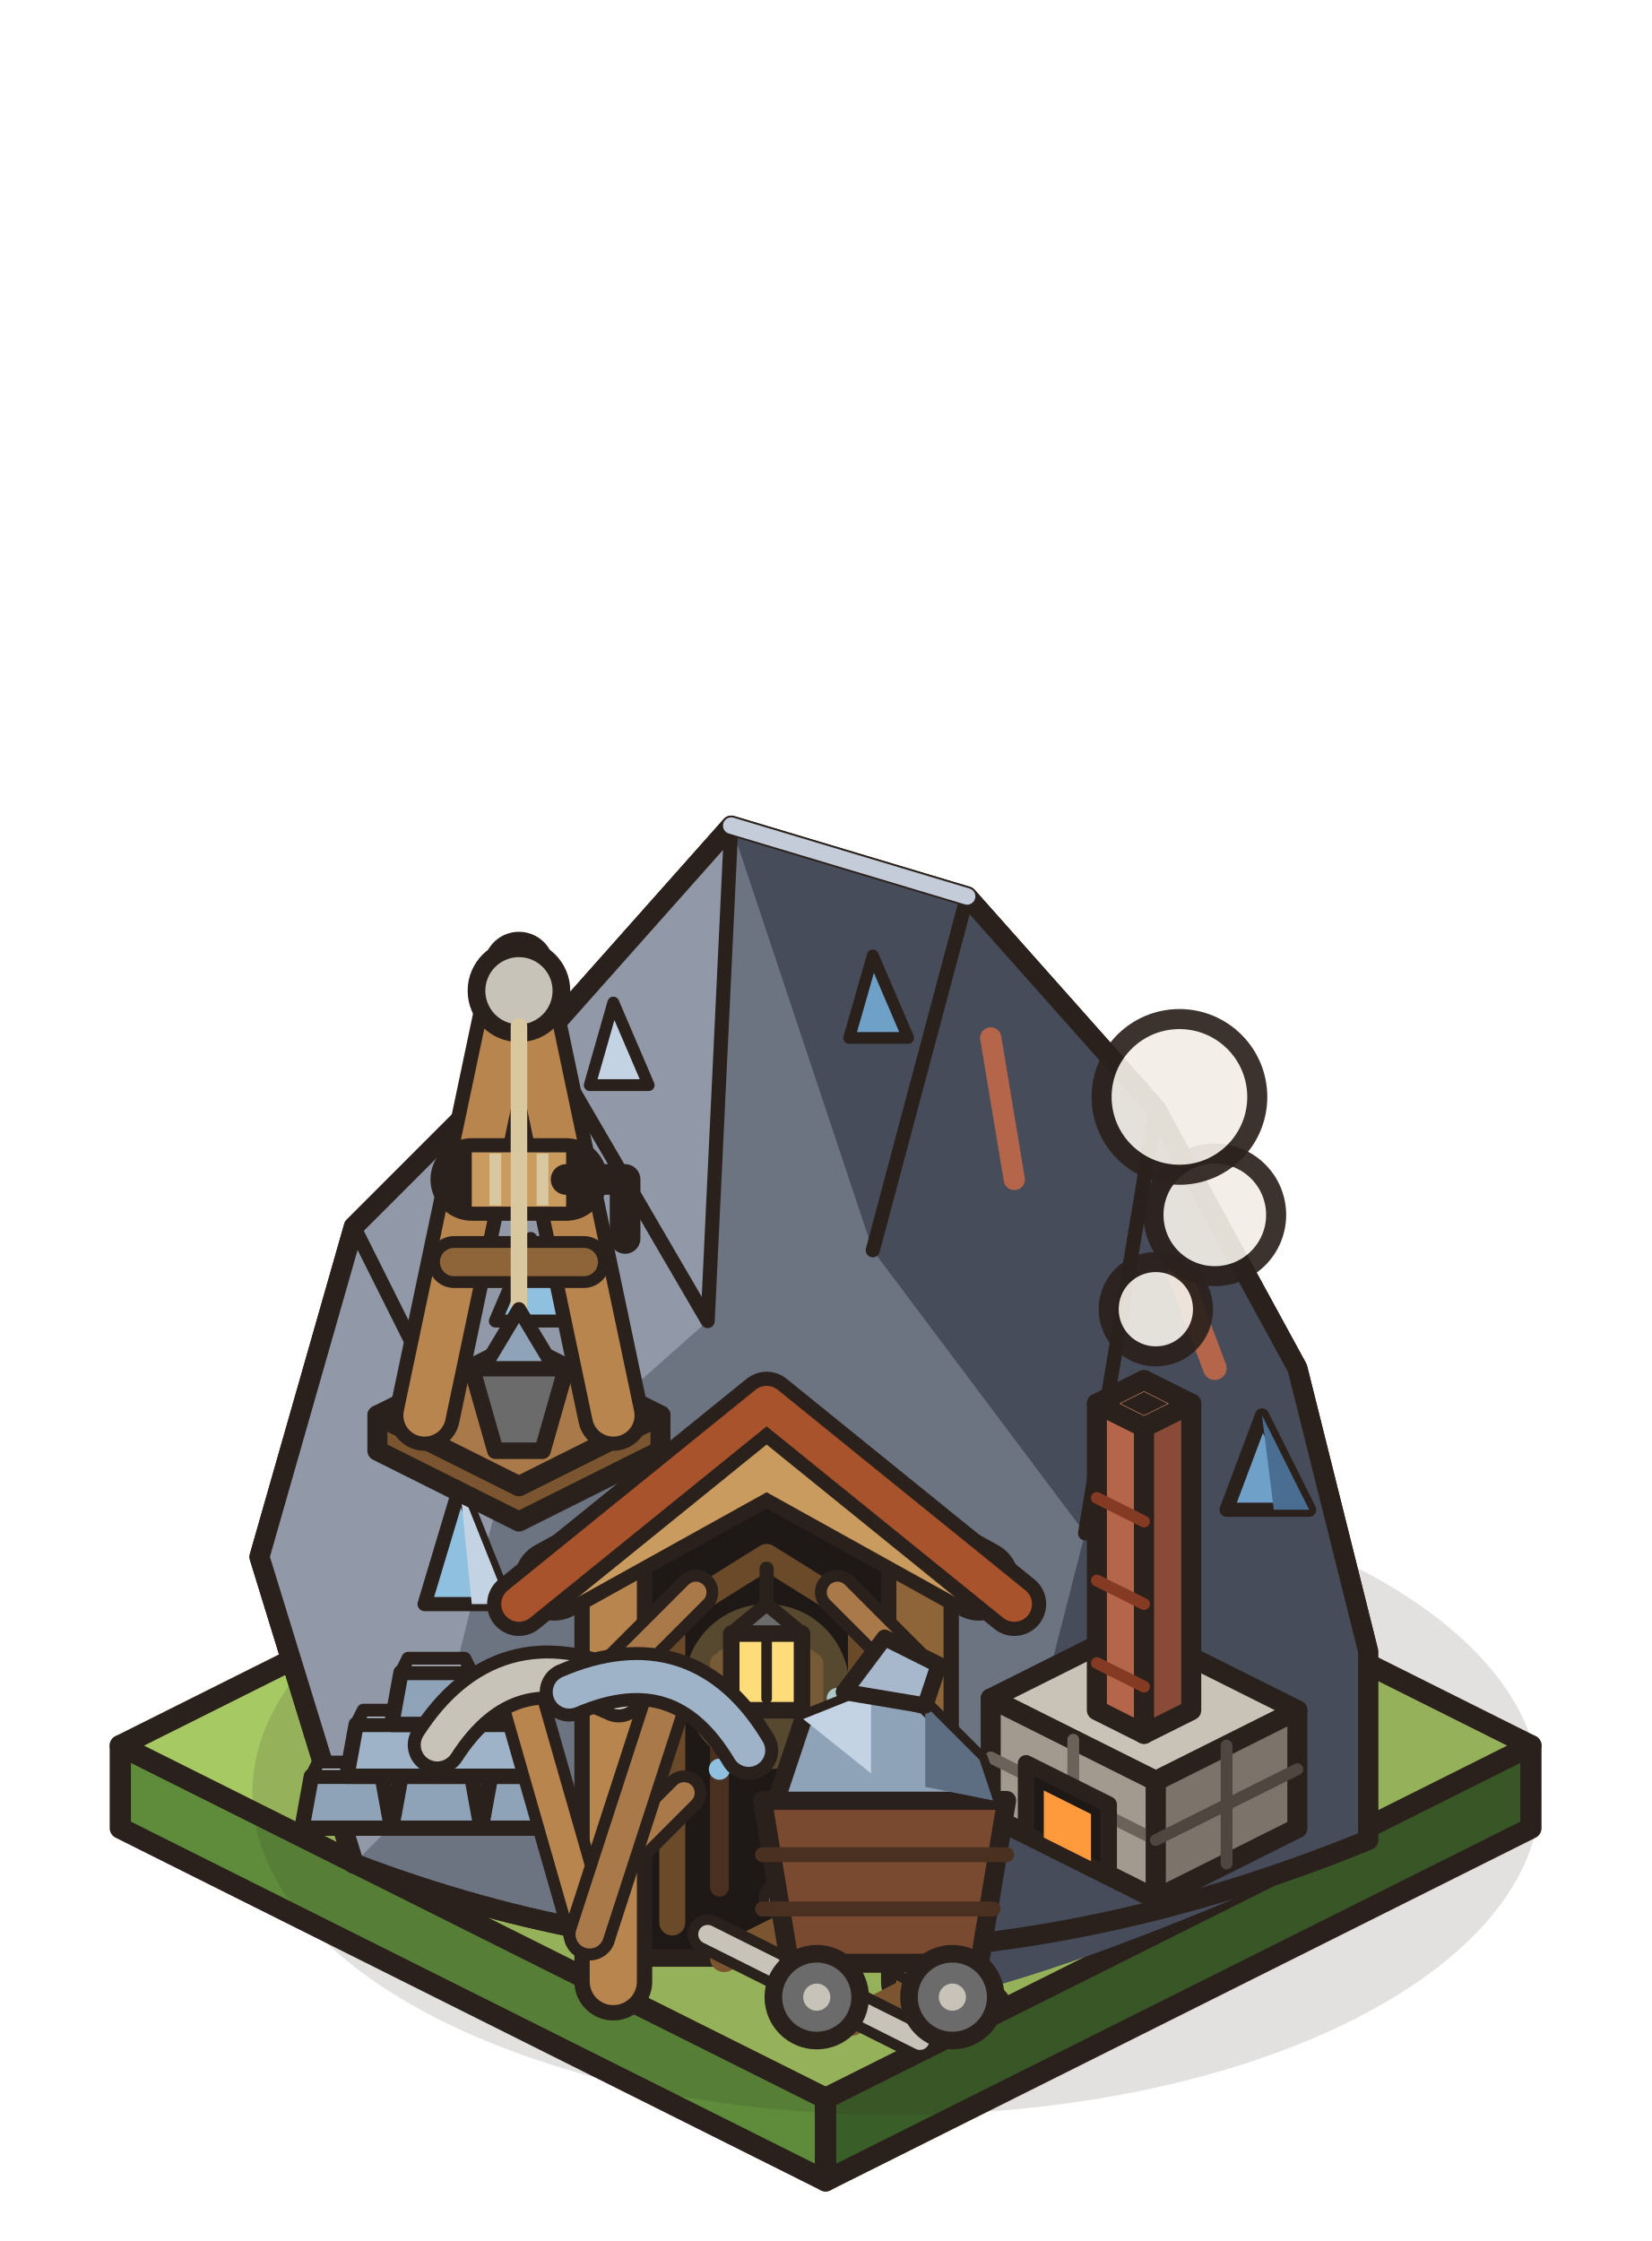
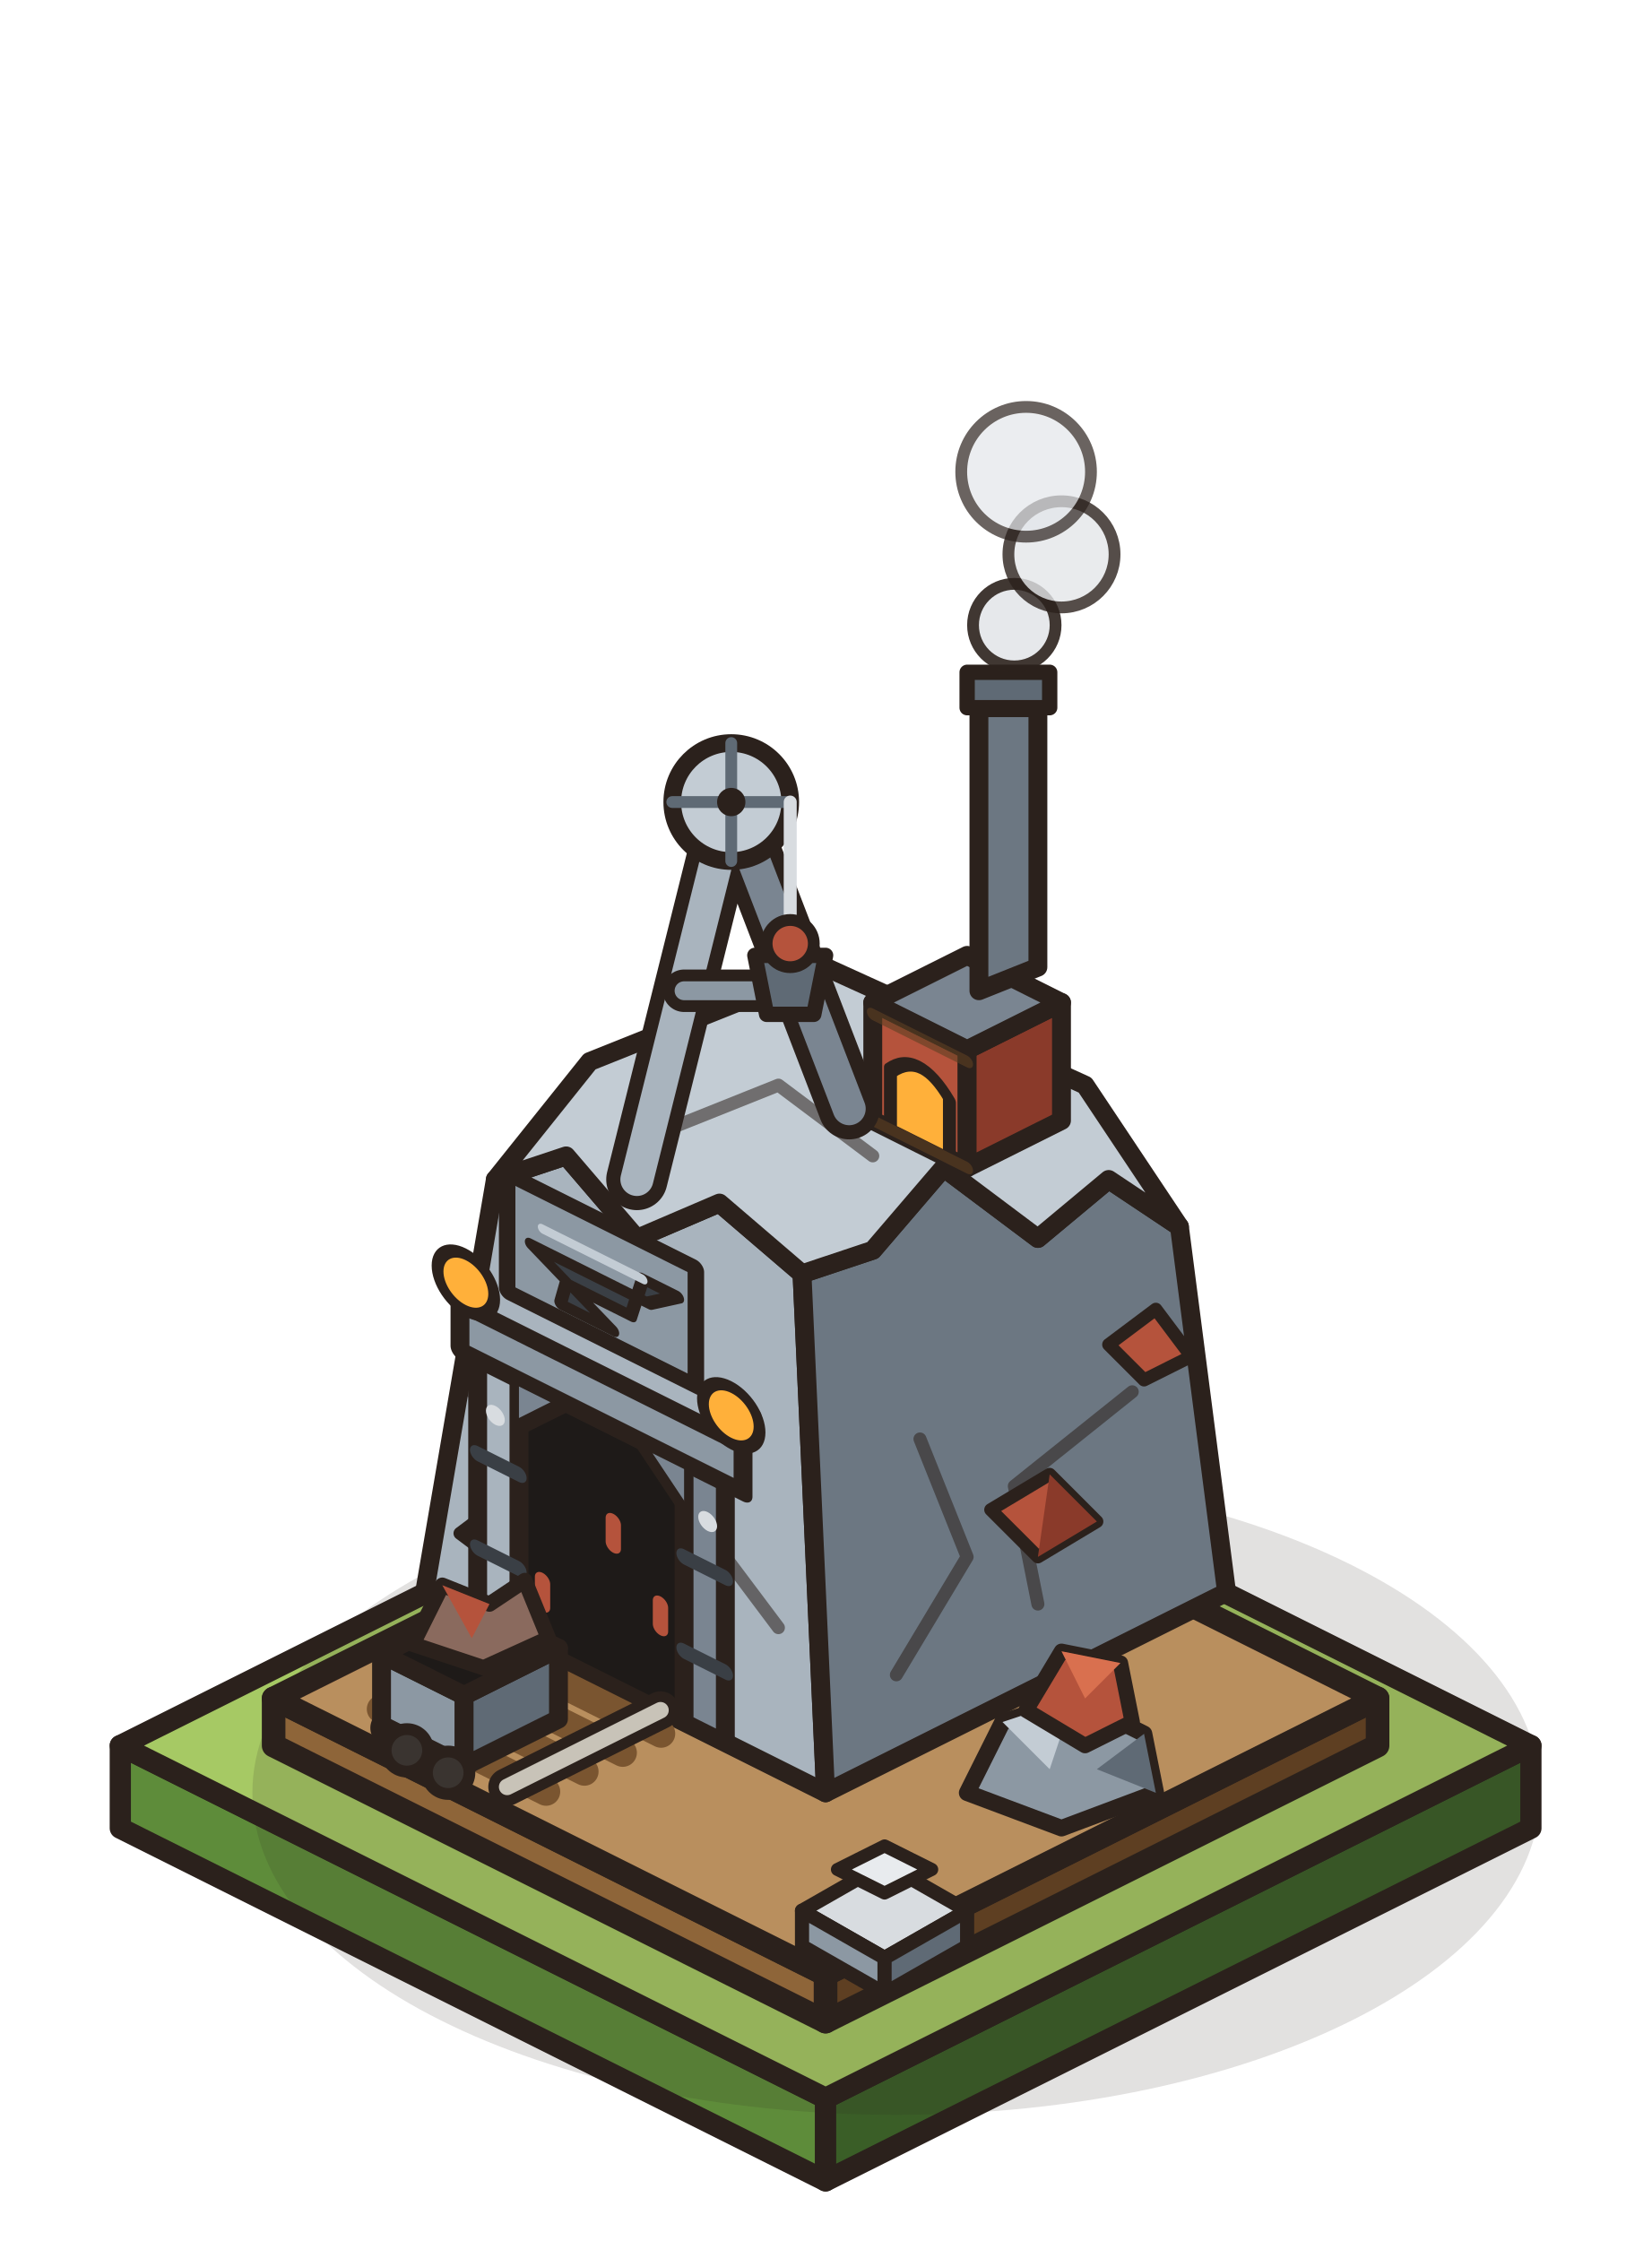
<svg xmlns="http://www.w3.org/2000/svg" viewBox="-70 -122 140 190" width="280" height="380">
  <path d="M-59.8 26L0 55.9L0 62.9L-59.8 33Z" fill="#5E8C3A" stroke="#2B211C" stroke-width="1.8" stroke-linejoin="round" />
  <path d="M59.8 26L0 55.9L0 62.9L59.8 33Z" fill="#3A5E27" stroke="#2B211C" stroke-width="1.8" stroke-linejoin="round" />
  <path d="M0 -3.9L59.8 26L0 55.9L-59.8 26Z" fill="#A6C964" stroke="#2B211C" stroke-width="1.8" stroke-linejoin="round" />
  <ellipse cx="6" cy="30" rx="54.6" ry="27.3" fill="#2B211C" opacity="0.14" />
-   <g stroke="#2B211C" stroke-width="1.7" stroke-linejoin="round" stroke-linecap="round">
-     <path d="M-40 36L-48 10L-40 -18L-24 -34L-8 -52L12 -46L28 -28L40 -6L46 18L46 34Q2 52 -40 36Z" fill="#6C7482" />
-     <path d="M-48 10L-40 -18L-24 -34L-8 -52L-10 -10L-28 6L-34 30L-40 36Z" fill="#9199A8" stroke="none" />
-     <path d="M-8 -52L12 -46L28 -28L40 -6L46 18L46 34Q24 44 12 47L22 8L4 -16Z" fill="#464C5A" stroke="none" />
-     <path d="M-40 36L-48 10L-40 -18L-24 -34L-8 -52L12 -46L28 -28L40 -6L46 18L46 34Q2 52 -40 36Z" fill="none" />
-     <path d="M-24 -34L-10 -10M-40 -18L-28 6M28 -28L22 8M12 -46L4 -16M-8 -52L-10 -10" fill="none" stroke-width="1.2" />
-     <path d="M-8 -52L12 -46" fill="none" stroke="#C3CCD8" stroke-width="1.4" />
-     <path d="M-34 14L-31 4L-27 14Z" fill="#8FC0E0" stroke-width="1.2" />
-     <path d="M-31 4L-27 14L-30 14Z" fill="#C3D3E3" stroke="none" />
-     <path d="M-28 -10L-25 -17L-21 -10Z" fill="#8FC0E0" stroke-width="1.1" />
-     <path d="M-20 -30L-18 -37L-15 -30Z" fill="#C3D3E3" stroke-width="1" />
-     <path d="M2 -34L4 -41L7 -34Z" fill="#6FA0C8" stroke-width="1" />
-     <path d="M34 6L37 -2L41 6Z" fill="#6FA0C8" stroke-width="1.2" />
-     <path d="M37 -2L41 6L38 6Z" fill="#4A6E92" stroke="none" />
-     <path d="M30 -14L33 -6" fill="none" stroke="#B5654A" stroke-width="2" />
-     <path d="M14 -34L16 -22" fill="none" stroke="#B5654A" stroke-width="1.8" />
-     <path d="M-38 -2L-26 4L-14 -2L-14 1L-26 7L-38 1Z" fill="#7A5530" />
-     <path d="M-38 -2L-26 4L-14 -2L-26 -8Z" fill="#A9794A" />
-     <path d="M-34 -2L-26 -40L-18 -2" fill="none" stroke-width="6" />
-     <path d="M-34 -2L-26 -40L-18 -2" fill="none" stroke="#B9854F" stroke-width="3.6" />
-     <path d="M-31.5 -15L-20.5 -15" fill="none" stroke-width="4.4" />
-     <path d="M-31.5 -15L-20.5 -15" fill="none" stroke="#8E6539" stroke-width="2.4" />
-     <path d="M-30 -22L-22 -22" fill="none" stroke-width="7" />
-     <path d="M-30 -22L-22 -22" fill="none" stroke="#C99B5E" stroke-width="4.6" stroke-linecap="butt" />
-     <path d="M-28 -24.2L-28 -19.8M-26 -24.2L-26 -19.8M-24 -24.2L-24 -19.8" fill="none" stroke="#D9C7A0" stroke-width="1" stroke-linecap="butt" />
-     <path d="M-22 -22L-17 -22L-17 -17" fill="none" stroke-width="2.6" />
-     <circle cx="-26" cy="-38" r="3.6" fill="#C8C3B8" stroke-width="1.5" />
-     <path d="M-26 -35L-26 -5" fill="none" stroke="#D9C7A0" stroke-width="1.4" />
-     <path d="M-30 -6L-22 -6L-24 1L-28 1Z" fill="#6B6B6B" stroke-width="1.4" />
-     <path d="M-29 -6L-23 -6L-26 -11Z" fill="#8FA3B8" stroke-width="1.2" />
-     <path d="M-18 44L-18 12L-5 4L8 12L8 44Z" fill="#1E1816" stroke-width="1.5" />
-     <path d="M-13 41L-13 15L-5 10L3 15L3 41" fill="none" stroke="#6B4A2A" stroke-width="2.2" />
-     <path d="M-9 38L-9 19L-5 16L-1 19L-1 38" fill="none" stroke="#4A3020" stroke-width="1.6" />
-     <circle cx="-9" cy="28" r="0.9" fill="#8FC0E0" stroke="none" />
-     <circle cx="1" cy="22" r="0.9" fill="#8FC0E0" stroke="none" />
-     <path d="M-18 46L-18 11" fill="none" stroke-width="6.6" />
-     <path d="M-18 46L-18 11" fill="none" stroke="#B9854F" stroke-width="4" />
-     <path d="M8 46L8 11" fill="none" stroke-width="6.6" />
-     <path d="M8 46L8 11" fill="none" stroke="#8E6539" stroke-width="4" />
-     <path d="M-23 12L-5 2L13 12" fill="none" stroke-width="6.8" />
-     <path d="M-23 12L-5 2L13 12" fill="none" stroke="#C99B5E" stroke-width="4.4" />
-     <path d="M-26 14L-5 -3L16 14" fill="none" stroke-width="5.4" />
-     <path d="M-26 14L-5 -3L16 14" fill="none" stroke="#A8532B" stroke-width="3" />
-     <path d="M-18 20L-11 13M8 20L1 13M-18 36L-12 30M8 36L2 30" fill="none" stroke-width="3.8" />
-     <path d="M-18 20L-11 13M8 20L1 13M-18 36L-12 30M8 36L2 30" fill="none" stroke="#A9794A" stroke-width="1.8" />
-     <path d="M-5 11L-5 16" fill="none" stroke-width="1.2" />
-     <circle cx="-5" cy="21" r="7" fill="#FFDC7A" opacity="0.25" stroke="none" />
-     <path d="M-8 16.5L-5 14L-2 16.5Z" fill="#6B6B6B" stroke-width="1.2" />
-     <path d="M-8 16.5L-2 16.5L-2 23L-8 23Z" fill="#FFDC7A" stroke-width="1.4" />
-     <path d="M-5 17L-5 22" fill="none" stroke-width="0.9" />
-     <path d="M-8.6 44L0 39.7M-3.2 46.7L5.4 42.4M2.2 49.4L10.8 45" fill="none" stroke="#7A5530" stroke-width="2.4" />
-     <path d="M-10 42L8 51M-4 39L14 48" fill="none" stroke-width="3.4" />
-     <path d="M-10 42L8 51M-4 39L14 48" fill="none" stroke="#C8C3B8" stroke-width="1.6" />
-     <path d="M26 16L40 23L28 29L14 22Z" fill="#C9C2B6" />
-     <path d="M14 22L28 29L28 39L14 32Z" fill="#A39A8F" />
-     <path d="M14 27L28 34M21 25.5L21 35.5" fill="none" stroke="#6B625A" stroke-width="1" />
-     <path d="M28 29L40 23L40 33L28 39Z" fill="#7C736A" />
-     <path d="M28 34L40 28M34 26L34 36" fill="none" stroke="#4E463F" stroke-width="1" />
-     <path d="M17 33.5L17 27.5L24 31L24 37Z" fill="#1E1816" stroke-width="1.4" />
-     <path d="M18.5 33.8L18.5 29.8L22.5 31.8L22.5 35.8Z" fill="#FF9A3C" stroke="none" />
-     <path d="M23 23L23 -3L27 -1L27 25Z" fill="#B5654A" />
-     <path d="M27 25L27 -1L31 -3L31 23Z" fill="#8A4A38" />
-     <path d="M23 -3L27 -5L31 -3L27 -1Z" fill="#D98C73" />
-     <path d="M25 -3L27 -4L29 -3L27 -2Z" fill="#2B211C" stroke="none" />
-     <path d="M23 5L27 7M23 12L27 14M23 19L27 21" fill="none" stroke="#843A23" stroke-width="1" />
-     <g class="anim-smoke">
-       <circle cx="28" cy="-11" r="4" fill="#F2EEE6" opacity="0.92" />
-       <circle cx="33" cy="-19" r="5.2" fill="#F2EEE6" opacity="0.92" />
-       <circle cx="30" cy="-29" r="6.6" fill="#F2EEE6" opacity="0.92" />
+   <g stroke="#2B211C" stroke-width="1.6" stroke-linejoin="round" stroke-linecap="round">
+     <path d="M-46.8 22L0 45.4L0 49.4L-46.8 26Z" fill="#8E6539" stroke-width="2" />
+     <path d="M46.8 22L0 45.4L0 49.4L46.8 26Z" fill="#5E3F22" stroke-width="2" />
+     <path d="M0 -1.4L46.8 22L0 45.4L-46.8 22Z" fill="#B98F5E" stroke-width="2" />
+     <path d="M-34 13L0 30L-2 -14L-9 -20L-16 -17L-22 -24L-28 -22Z" fill="#A9B4BE" />
+     <path d="M0 30L34 13L30 -18L24 -22L18 -17L10 -23L4 -16L-2 -14Z" fill="#6C7782" />
+     <path d="M-28 -22L-22 -24L-16 -17L-9 -20L-2 -14L4 -16L10 -23L18 -17L24 -22L30 -18L22 -30L0 -40L-20 -32Z" fill="#C3CCD4" />
+     <path d="M-30 -4L-20 2L-22 12M-6 -2L-10 8L-4 16M26 -4L16 4L18 14M8 0L12 10L6 20M-14 -26L-4 -30L4 -24" fill="none" stroke-width="1.100" opacity=".55" />
+     <path d="M-31 8L-27 5L-23 8L-27 11Z" fill="#B5533C" stroke-width="1.100" />
+     <path d="M-27 5L-23 8L-27 11Z" fill="#8A3A2A" stroke="none" />
+     <path d="M14 6L19 3L23 7L18 10Z" fill="#B5533C" stroke-width="1.100" />
+     <path d="M19 3L23 7L18 10Z" fill="#8A3A2A" stroke="none" />
+     <path d="M24 -8L28 -11L31 -7L27 -5Z" fill="#B5533C" stroke-width="1.100" />
+     <g transform="matrix(1 .5 0 -1 0 30)">
+       <rect x="-27" y="0" width="16" height="22" fill="#1E1A18" />
+       <path d="M-24 6L-24 4M-18 14L-18 12M-14 9L-14 7" fill="none" stroke="#B5533C" stroke-width="1.300" />
+       <rect x="-29.500" y="0" width="3.500" height="25" fill="#A9B4BE" />
+       <rect x="-12" y="0" width="3.500" height="25" fill="#7A8591" />
+       <rect x="-31" y="22" width="24" height="4" fill="#8C98A3" />
+       <path d="M-26 22L-22 22L-26 18M-12 22L-16 22L-12 18" fill="#7A8591" stroke-width="1.100" />
+       <path d="M-29.500 6H-26M-12 6H-8.500M-29.500 14H-26M-12 14H-8.500" fill="none" stroke="#3A3F45" stroke-width="1.300" />
+       <circle cx="-28" cy="18" r=".8" fill="#D8DCE0" stroke="none" />
+       <circle cx="-10" cy="18" r=".8" fill="#D8DCE0" stroke="none" />
+       <rect x="-27" y="29" width="16" height="10" fill="#8C98A3" stroke-width="1.400" />
+       <path d="M-25 34H-15L-12.500 35.800H-15.500L-16.500 32.200H-22L-22.500 30.200H-18Z" fill="#3A3F45" stroke-width="1" />
+       <path d="M-24 35.800H-15.500" fill="none" stroke="#C3CCD4" stroke-width=".8" />
+       <circle cx="-30.500" cy="28" r="2.400" fill="#FFB03A" stroke-width="1" />
+       <circle cx="-8" cy="28" r="2.400" fill="#FFB03A" stroke-width="1" />
    </g>
-     <path d="M-44.4 33L-36.8 33L-37.6 28.6L-43.6 28.6Z" fill="#8FA3B8" stroke-width="1.3" />
-     <path d="M-43.6 28.6L-37.6 28.6L-38.2 27.4L-43 27.4Z" fill="#D3E0EE" stroke-width="1.1" />
-     <path d="M-36.8 33L-29.2 33L-30 28.6L-36 28.6Z" fill="#8FA3B8" stroke-width="1.3" />
-     <path d="M-36 28.6L-30 28.6L-30.6 27.4L-35.4 27.4Z" fill="#D3E0EE" stroke-width="1.1" />
-     <path d="M-29.2 33L-21.6 33L-22.4 28.6L-28.4 28.6Z" fill="#8FA3B8" stroke-width="1.3" />
-     <path d="M-28.4 28.6L-22.4 28.6L-23 27.4L-27.8 27.4Z" fill="#D3E0EE" stroke-width="1.1" />
-     <path d="M-40.6 28.6L-33 28.6L-33.8 24.2L-39.8 24.2Z" fill="#9FB3C8" stroke-width="1.3" />
-     <path d="M-39.8 24.2L-33.8 24.2L-34.4 23L-39.2 23Z" fill="#D3E0EE" stroke-width="1.1" />
-     <path d="M-33 28.6L-25.4 28.6L-26.2 24.2L-32.2 24.2Z" fill="#9FB3C8" stroke-width="1.3" />
-     <path d="M-32.2 24.2L-26.2 24.2L-26.8 23L-31.6 23Z" fill="#D3E0EE" stroke-width="1.1" />
-     <path d="M-36.8 24.2L-29.2 24.2L-30 19.8L-36 19.8Z" fill="#8FA3B8" stroke-width="1.3" />
-     <path d="M-36 19.8L-30 19.8L-30.6 18.6L-35.4 18.6Z" fill="#D3E0EE" stroke-width="1.1" />
-     <g transform="translate(-20 42) rotate(-16)">
-       <path d="M0 0L0 -20" fill="none" stroke-width="4.4" />
-       <path d="M0 0L0 -20" fill="none" stroke="#B9854F" stroke-width="2.4" />
-       <path d="M-8 -19Q0 -26 8 -19" fill="none" stroke-width="5" />
-       <path d="M-8 -19Q0 -26 8 -19" fill="none" stroke="#C8C3B8" stroke-width="2.8" />
+     <path d="M-27.950 17.980L-13.950 24.980M-31.200 19.600L-17.200 26.600M-34.450 21.200L-20.450 28.200M-37.700 22.900L-23.700 29.900" fill="none" stroke="#7A5530" stroke-width="2.400" />
+     <path d="M-24 18L-37 24.500M-14 23L-27 29.500" fill="none" stroke-width="3.200" />
+     <path d="M-24 18L-37 24.500M-14 23L-27 29.500" fill="none" stroke="#C8C3B8" stroke-width="1.400" />
+     <path d="M-37.650 24.250L-30.650 27.750V21.750L-37.650 18.250Z" fill="#8C98A3" />
+     <path d="M-30.650 27.750L-22.650 23.750V17.750L-30.650 21.750Z" fill="#5F6A75" />
+     <path d="M-30.650 21.750L-22.650 17.750L-29.650 14.250L-37.650 18.250Z" fill="#1E1A18" />
+     <path d="M-35 17.400L-32.500 12.400L-28.500 14L-25.500 12L-23.500 16.900L-29 19.400Z" fill="#8A6A5E" stroke-width="1.300" />
+     <path d="M-32.500 12.400L-28.500 14L-30 16.900Z" fill="#B5533C" stroke="none" />
+     <circle cx="-35.500" cy="26.400" r="1.800" fill="#3A3430" stroke-width="1" />
+     <circle cx="-32" cy="28.300" r="1.800" fill="#3A3430" stroke-width="1" />
+     <path d="M12 30L15 24L21 22L27 25L28 30L20 33Z" fill="#8C98A3" stroke-width="1.400" />
+     <path d="M15 24L21 22L19 28Z" fill="#C3CCD4" stroke="none" />
+     <path d="M28 30L27 25L23 28Z" fill="#5F6A75" stroke="none" />
+     <path d="M17 23L20 18L25 19L26 24L22 26Z" fill="#B5533C" stroke-width="1.300" />
+     <path d="M20 18L25 19L22 22Z" fill="#D9704F" stroke="none" />
+     <path d="M-2 40L5 36L12 40L5 44Z" fill="#D8DCE0" stroke-width="1.200" />
+     <path d="M-2 40L5 44V47L-2 43Z" fill="#8C98A3" stroke-width="1.200" />
+     <path d="M5 44L12 40V43L5 47Z" fill="#5F6A75" stroke-width="1.200" />
+     <path d="M1 36.500L5 34.500L9 36.500L5 38.500Z" fill="#E8EBEE" stroke-width="1.100" />
+     <path d="M4 -27L12 -23V-33L4 -37Z" fill="#B5533C" />
+     <path d="M12 -23L20 -27V-37L12 -33Z" fill="#8A3A2A" />
+     <path d="M12 -33L20 -37L12 -41L4 -37Z" fill="#7A8591" />
+     <g transform="matrix(1 .5 0 -1 12 -23)">
+       <path d="M-6.500 0V5Q-4 8 -1.500 5V0Z" fill="#FFB03A" stroke-width="1.100" />
+       <path d="M-8 0H0M-8 9H0" fill="none" stroke="#5E3F22" stroke-width="1" opacity=".6" />
    </g>
-     <g transform="translate(-20 42) rotate(18)">
-       <path d="M0 0L0 -20" fill="none" stroke-width="4.4" />
-       <path d="M0 0L0 -20" fill="none" stroke="#A9794A" stroke-width="2.4" />
-       <path d="M-8 -19Q0 -26 8 -19" fill="none" stroke-width="5" />
-       <path d="M-8 -19Q0 -26 8 -19" fill="none" stroke="#9FB3C8" stroke-width="2.8" />
-     </g>
-     <g class="anim-cart">
-       <g transform="translate(5 41) scale(1.15)">
-         <path d="M-9 -9L9 -9L7 3L-7 3Z" fill="#7A4A30" stroke-width="1.4" />
-         <path d="M-9 -5L9 -5M-9 -1L8 -1" fill="none" stroke="#4A3020" stroke-width="1.1" />
-         <path d="M-8 -9L-6 -15L-1 -17L3 -16L7 -12L8 -9Z" fill="#8FA3B8" stroke-width="1.3" />
-         <path d="M-6 -15L-1 -17L-1 -11Z" fill="#C3D3E3" stroke="none" />
-         <path d="M3 -16L7 -12L8 -9L3 -10Z" fill="#5E6E82" stroke="none" />
-         <path d="M-3 -17L0 -21L4 -19L3 -16Z" fill="#A8B8CC" stroke-width="1.2" />
-         <circle cx="-5" cy="5.5" r="3.2" fill="#6B6B6B" stroke-width="1.3" />
-         <circle cx="5" cy="5.5" r="3.2" fill="#6B6B6B" stroke-width="1.3" />
-         <circle cx="-5" cy="5.5" r="1" fill="#C8C3B8" stroke="none" />
-         <circle cx="5" cy="5.5" r="1" fill="#C8C3B8" stroke="none" />
-       </g>
-     </g>
+     <path d="M13 -38V-62H18V-40Z" fill="#6C7782" />
+     <path d="M12 -62H19V-65H12Z" fill="#5F6A75" stroke-width="1.300" />
+     <circle cx="16" cy="-69" r="3.500" fill="#E3E6E9" stroke-width="1" opacity=".9" />
+     <circle cx="20" cy="-75" r="4.500" fill="#E3E6E9" stroke-width="1" opacity=".8" />
+     <circle cx="17" cy="-82" r="5.500" fill="#E3E6E9" stroke-width="1" opacity=".7" />
+     <path d="M-16 -22L-8 -54M2 -28L-8 -54" fill="none" stroke-width="5.200" />
+     <path d="M-16 -22L-8 -54" fill="none" stroke="#A9B4BE" stroke-width="2.800" />
+     <path d="M2 -28L-8 -54" fill="none" stroke="#7A8591" stroke-width="2.800" />
+     <path d="M-12 -38L-1.850 -38" fill="none" stroke-width="3.600" />
+     <path d="M-12 -38L-1.850 -38" fill="none" stroke="#8C98A3" stroke-width="1.600" />
+     <circle cx="-8" cy="-54" r="5" fill="#C3CCD4" stroke-width="1.500" />
+     <path d="M-13 -54H-3M-8 -59V-49" fill="none" stroke="#5F6A75" stroke-width="1" />
+     <circle cx="-8" cy="-54" r="1.200" fill="#2B211C" stroke="none" />
+     <path d="M-3 -54V-41" fill="none" stroke="#D8DCE0" stroke-width="1.100" />
+     <path d="M-6 -41H0L-1 -36H-5Z" fill="#5F6A75" stroke-width="1.300" />
+     <circle cx="-3" cy="-42" r="2" fill="#B5533C" stroke-width="1" />
  </g>
</svg>
